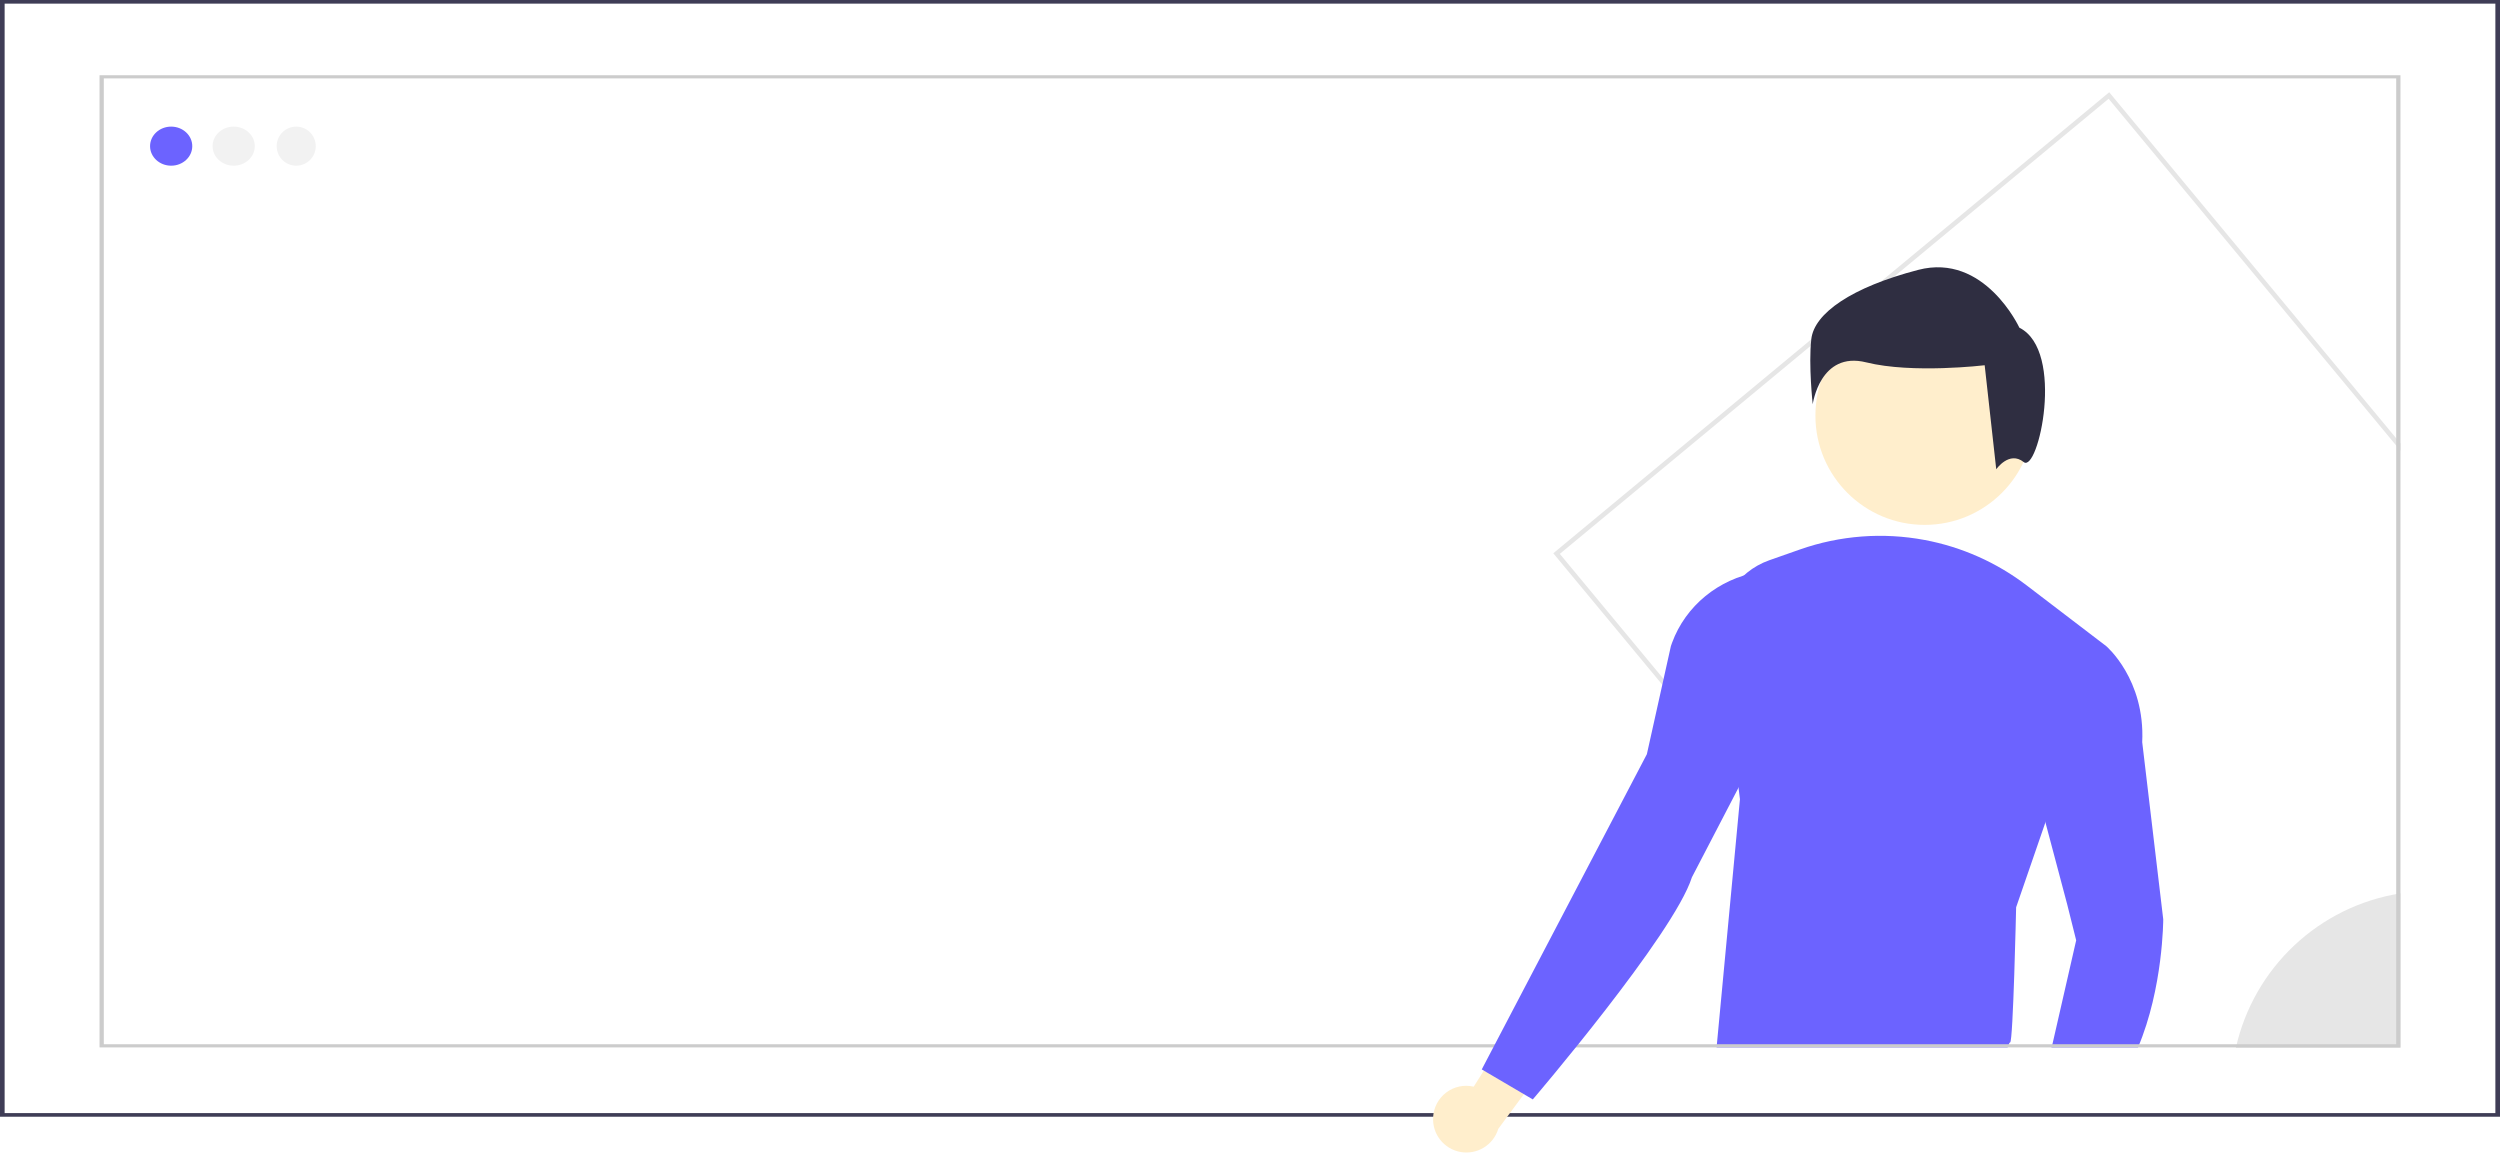
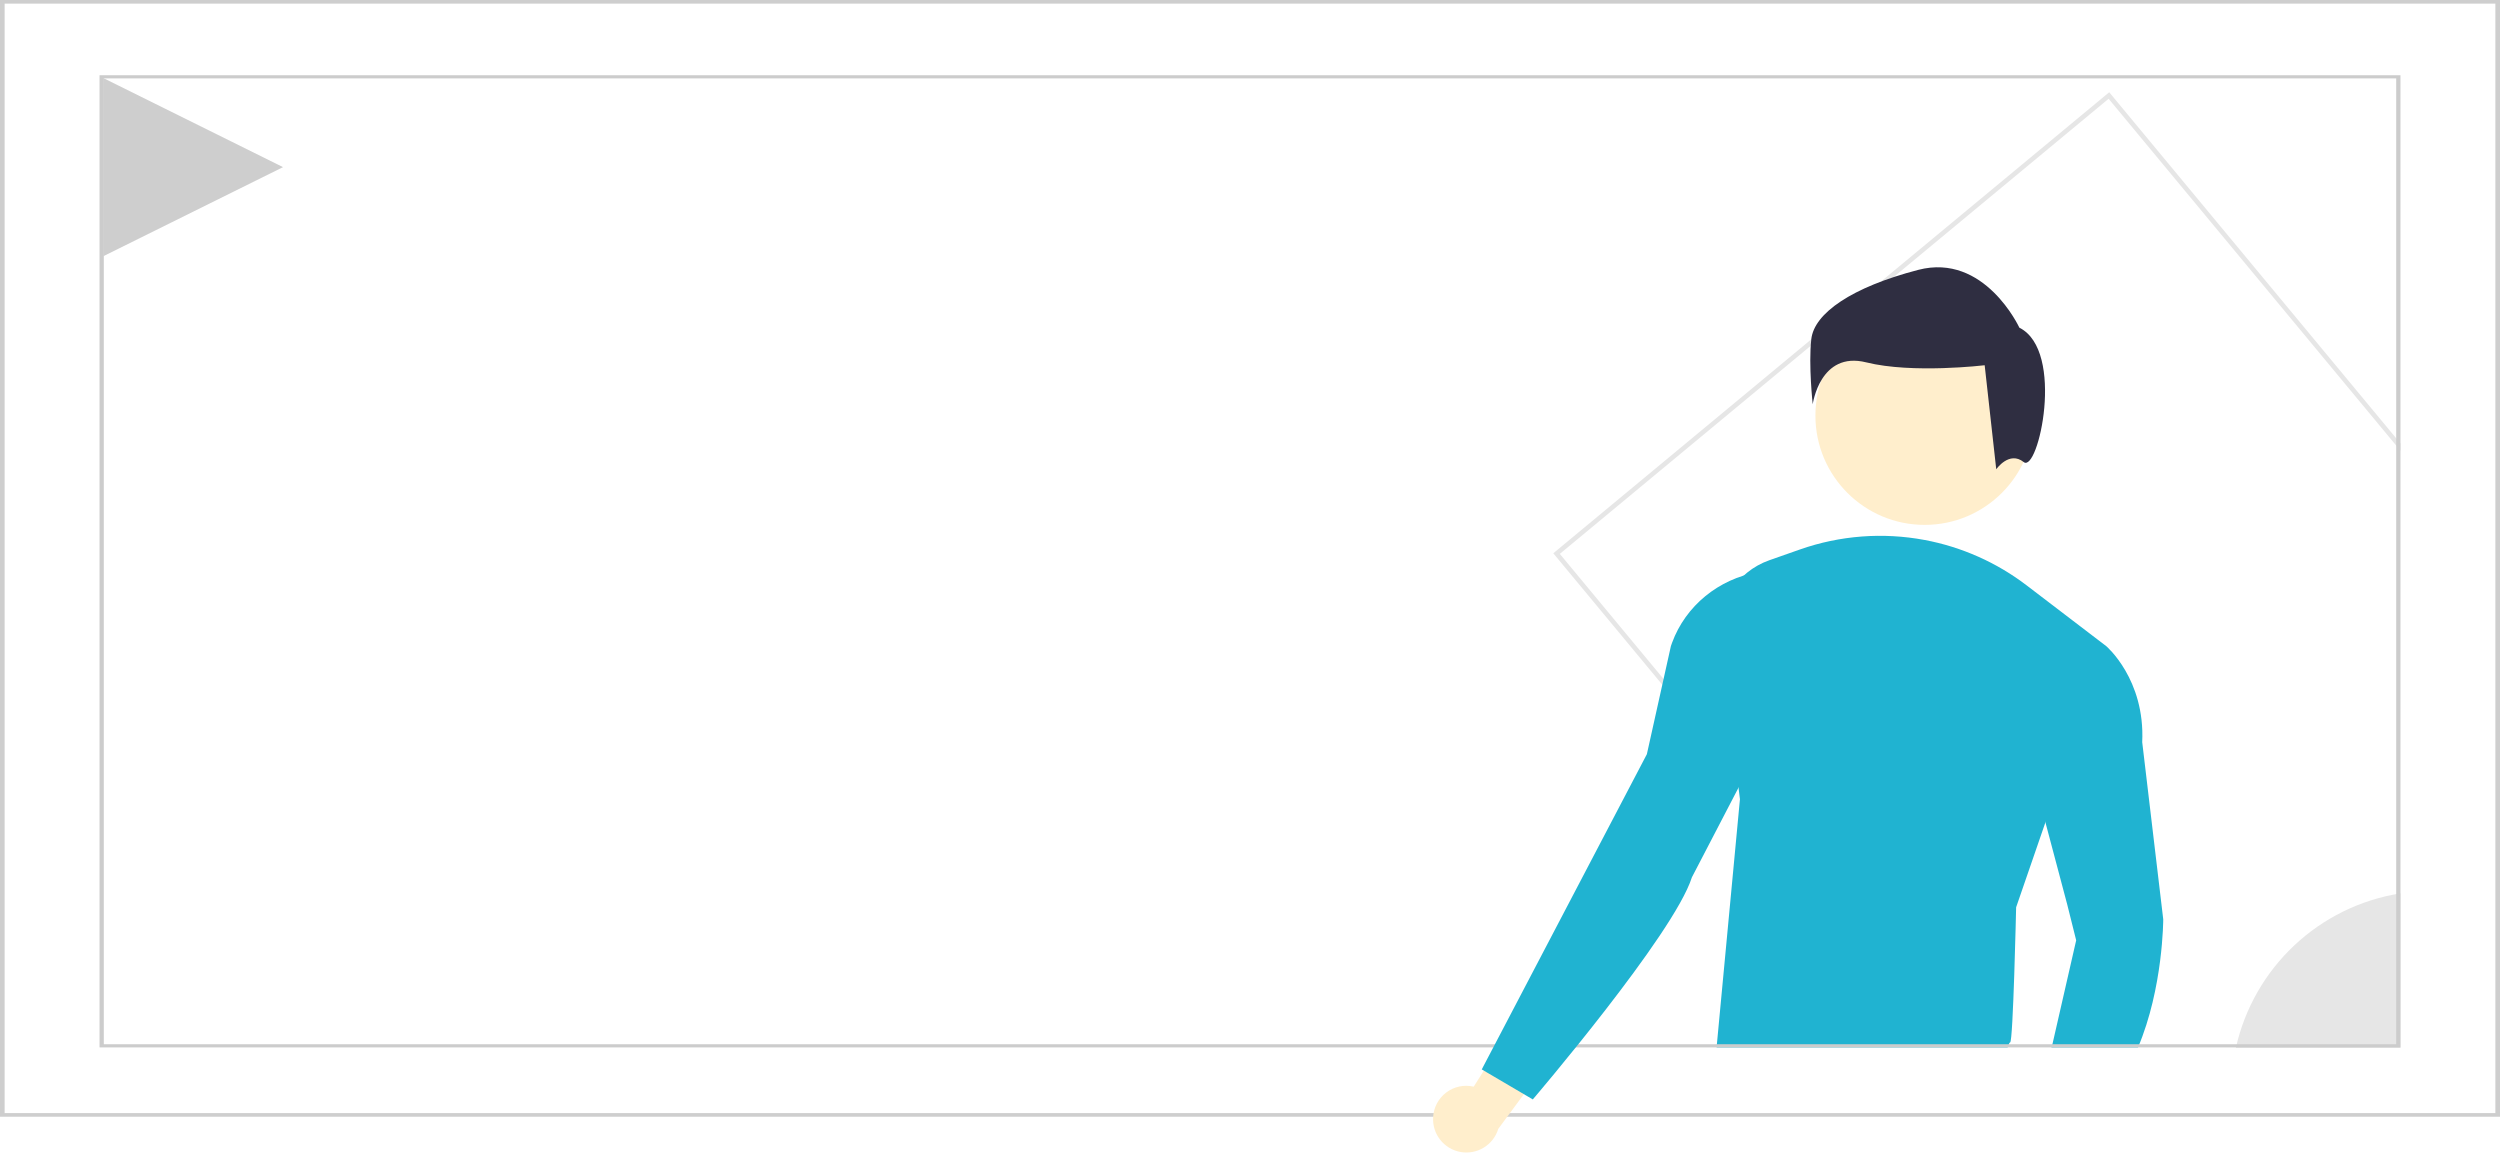
<svg xmlns="http://www.w3.org/2000/svg" width="1599.347" height="737.301" viewBox="0 0 1599.347 737.301">
  <g id="intro_background" transform="translate(0 26)">
-     <path id="Path_104" data-name="Path 104" d="M1659.347,844.909H60V130.493H1659.347ZM62.962,842.582H1656.385V132.82H62.962Z" transform="translate(-60 -156.493)" fill="#3f3d56" />
-     <ellipse id="Ellipse_12" data-name="Ellipse 12" cx="13.5" cy="12.5" rx="13.5" ry="12.5" transform="translate(96 55)" fill="#6c63ff" />
-     <ellipse id="Ellipse_13" data-name="Ellipse 13" cx="13.5" cy="12.5" rx="13.5" ry="12.5" transform="translate(136 55)" fill="#f2f2f2" />
-     <circle id="Ellipse_14" data-name="Ellipse 14" cx="12.5" cy="12.5" r="12.5" transform="translate(177 55)" fill="#f2f2f2" />
+     <path id="Path_104" data-name="Path 104" d="M1659.347,844.909H60V130.493H1659.347ZM62.962,842.582H1656.385V132.82H62.962Z" transform="translate(-60 -156.493)" fill="#cecece" />
    <path id="Path_107" data-name="Path 107" d="M1131.2,642.708v98.9H1025.881a128.46,128.46,0,0,1,105.318-98.9Z" transform="translate(404.469 -97.181)" fill="#e6e6e6" />
    <path id="Path_108" data-name="Path 108" d="M1087.615,313.963l-.948-1.14-354.507,294-1.14.948L976.653,903.944h3.85L735.2,608.154,1086.282,317l186.709,225.138v-4.65Z" transform="translate(262.678 -279.815)" fill="#e6e6e6" />
    <ellipse id="Ellipse_15" data-name="Ellipse 15" cx="69.872" cy="69.872" rx="69.872" ry="69.872" transform="translate(1161.395 170.047)" fill="#fec" />
-     <path id="Path_111" data-name="Path 111" d="M896.265,491.73,857.383,604.462v.01l-18.739,54.353s-1.913,86.422-3.835,86.422c-.4,0-.966,1.245-1.6,3.208H647.012l14.943-158.777-.916-7.4L649.35,487.447A47.525,47.525,0,0,1,680.756,436.8l19.532-6.867a154.626,154.626,0,0,1,79.859-6.089h0A154.626,154.626,0,0,1,845.4,452.9Z" transform="translate(451.151 -104.391)" fill="#6c63ff" />
+     <path id="Path_111" data-name="Path 111" d="M896.265,491.73,857.383,604.462v.01l-18.739,54.353s-1.913,86.422-3.835,86.422c-.4,0-.966,1.245-1.6,3.208H647.012l14.943-158.777-.916-7.4L649.35,487.447A47.525,47.525,0,0,1,680.756,436.8l19.532-6.867a154.626,154.626,0,0,1,79.859-6.089h0A154.626,154.626,0,0,1,845.4,452.9Z" transform="translate(451.151 -104.391)" fill="#20b3d1" />
    <path id="Path_113" data-name="Path 113" d="M833.69,308.128s-22.184-48.065-64.708-36.973-66.552,27.73-68.4,44.368.924,41.6.924,41.6,4.622-34.2,34.2-26.806,75.8,1.848,75.8,1.848l7.395,66.552s8.319-12.017,17.562-4.622S863.269,322.917,833.69,308.128Z" transform="translate(458.169 -124.503)" fill="#2f2e41" />
-     <path id="Path_114" data-name="Path 114" d="M908.73,658.246s0,43.883-16.129,81.949h-55.42l.488-1.285,15.362-67.224-5.758-23.042-13.917-52.431v-.01a153.272,153.272,0,0,1,1.23-83l.63-2.119a38.624,38.624,0,0,1,37.022-27.616h0s24.965,21.13,23.042,61.457Z" transform="translate(475.178 -96.131)" fill="#6c63ff" />
+     <path id="Path_114" data-name="Path 114" d="M908.73,658.246s0,43.883-16.129,81.949h-55.42l.488-1.285,15.362-67.224-5.758-23.042-13.917-52.431v-.01a153.272,153.272,0,0,1,1.23-83l.63-2.119a38.624,38.624,0,0,1,37.022-27.616h0s24.965,21.13,23.042,61.457Z" transform="translate(475.178 -96.131)" fill="#20b3d1" />
    <path id="Path_123" data-name="Path 123" d="M1574.991,784.929H103V162.993H1574.991ZM105.726,782.9H1572.265V165.019H105.726Z" transform="translate(-39.322 -140.865)" fill="#ccc" />
    <path id="Path_75" data-name="Path 75" d="M486.905,759.336a21.206,21.206,0,0,1,25.98-19.556l40.184-63.753L569.23,711.7,528.593,766.77a21.321,21.321,0,0,1-41.688-7.434Z" transform="translate(429.917 -70.601)" fill="#fec" />
-     <path id="Path_115" data-name="Path 115" d="M693.1,441.364l-2.217.392c-24.914,4.4-46.038,21.411-54.761,45.159q-.392,1.068-.753,2.149L620,558.2,514.372,759.862l32.654,19.2s90.267-105.632,101.79-142.123l46.4-89.231a28.917,28.917,0,0,0,3.24-14.453l-3.478-90.381a1.6,1.6,0,0,0-1.877-1.515Z" transform="translate(433.564 -101.718)" fill="#6c63ff" />
+     <path id="Path_115" data-name="Path 115" d="M693.1,441.364l-2.217.392c-24.914,4.4-46.038,21.411-54.761,45.159q-.392,1.068-.753,2.149L620,558.2,514.372,759.862l32.654,19.2s90.267-105.632,101.79-142.123l46.4-89.231a28.917,28.917,0,0,0,3.24-14.453l-3.478-90.381a1.6,1.6,0,0,0-1.877-1.515Z" transform="translate(433.564 -101.718)" fill="#20b3d1" />
+     <path id="Polygon_1" data-name="Polygon 1" d="M57,0l57,115H0Z" transform="translate(181.069 23.921) rotate(90)" fill="#cecece" />
  </g>
</svg>
